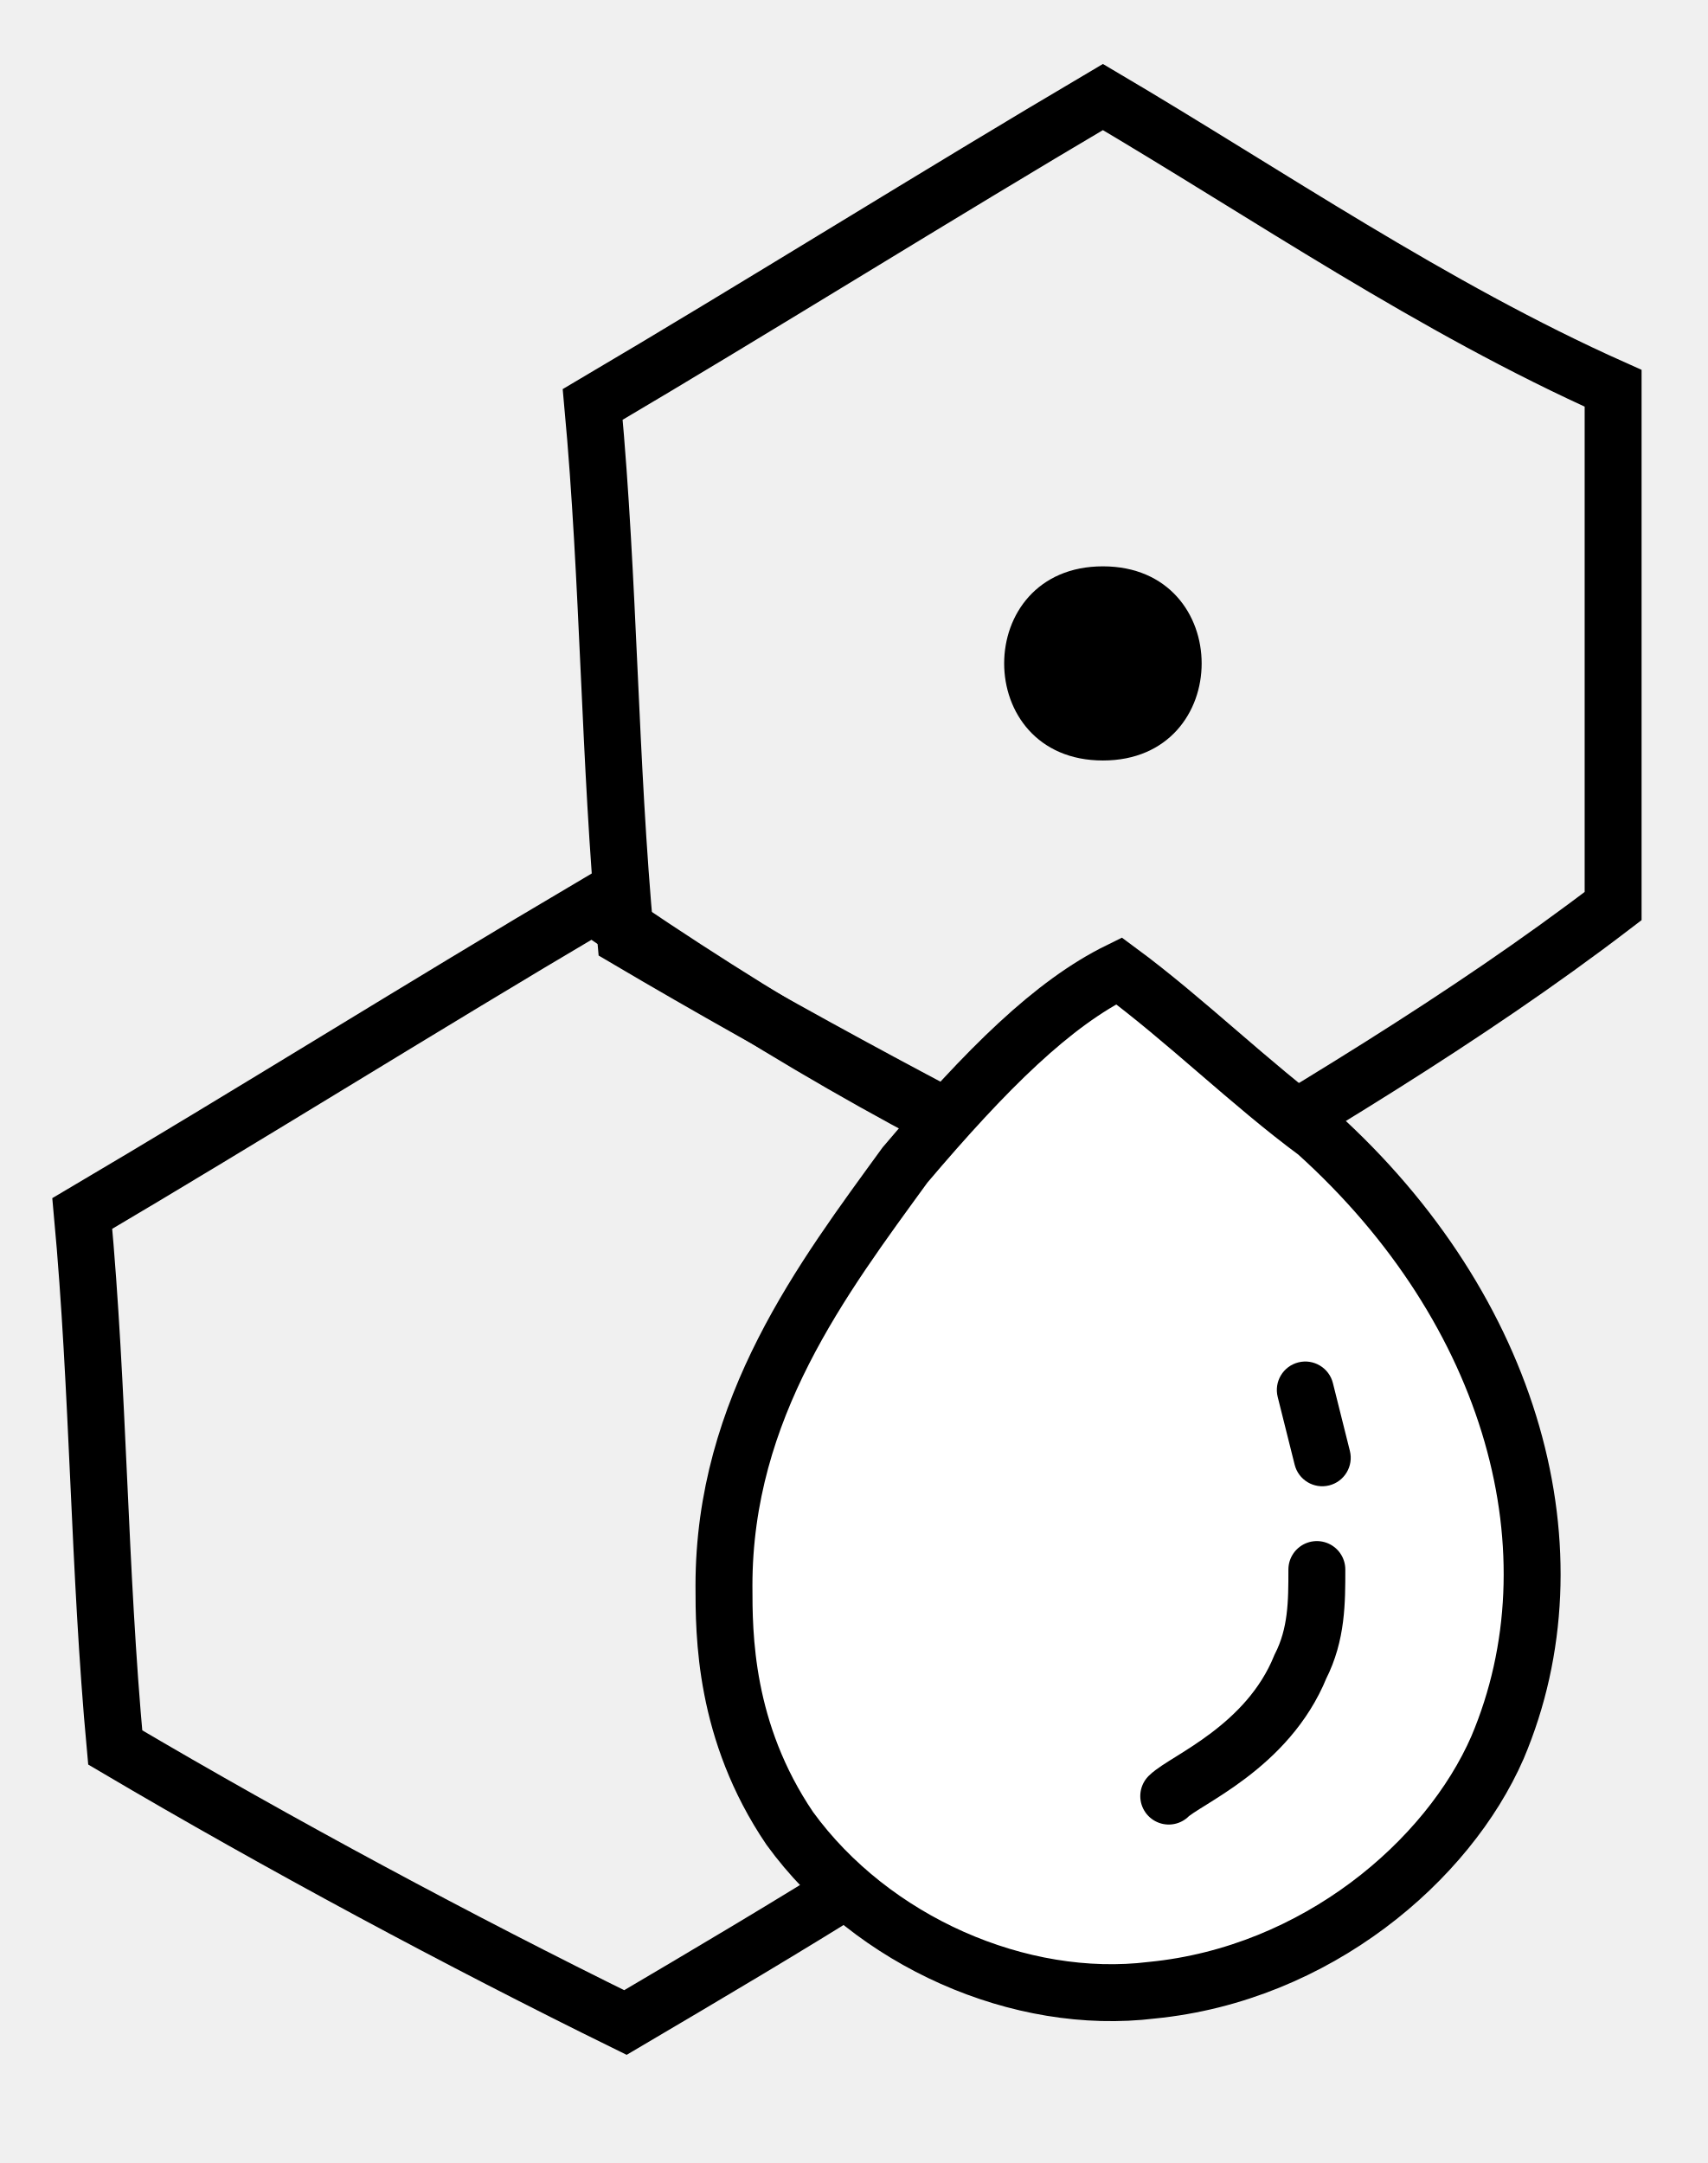
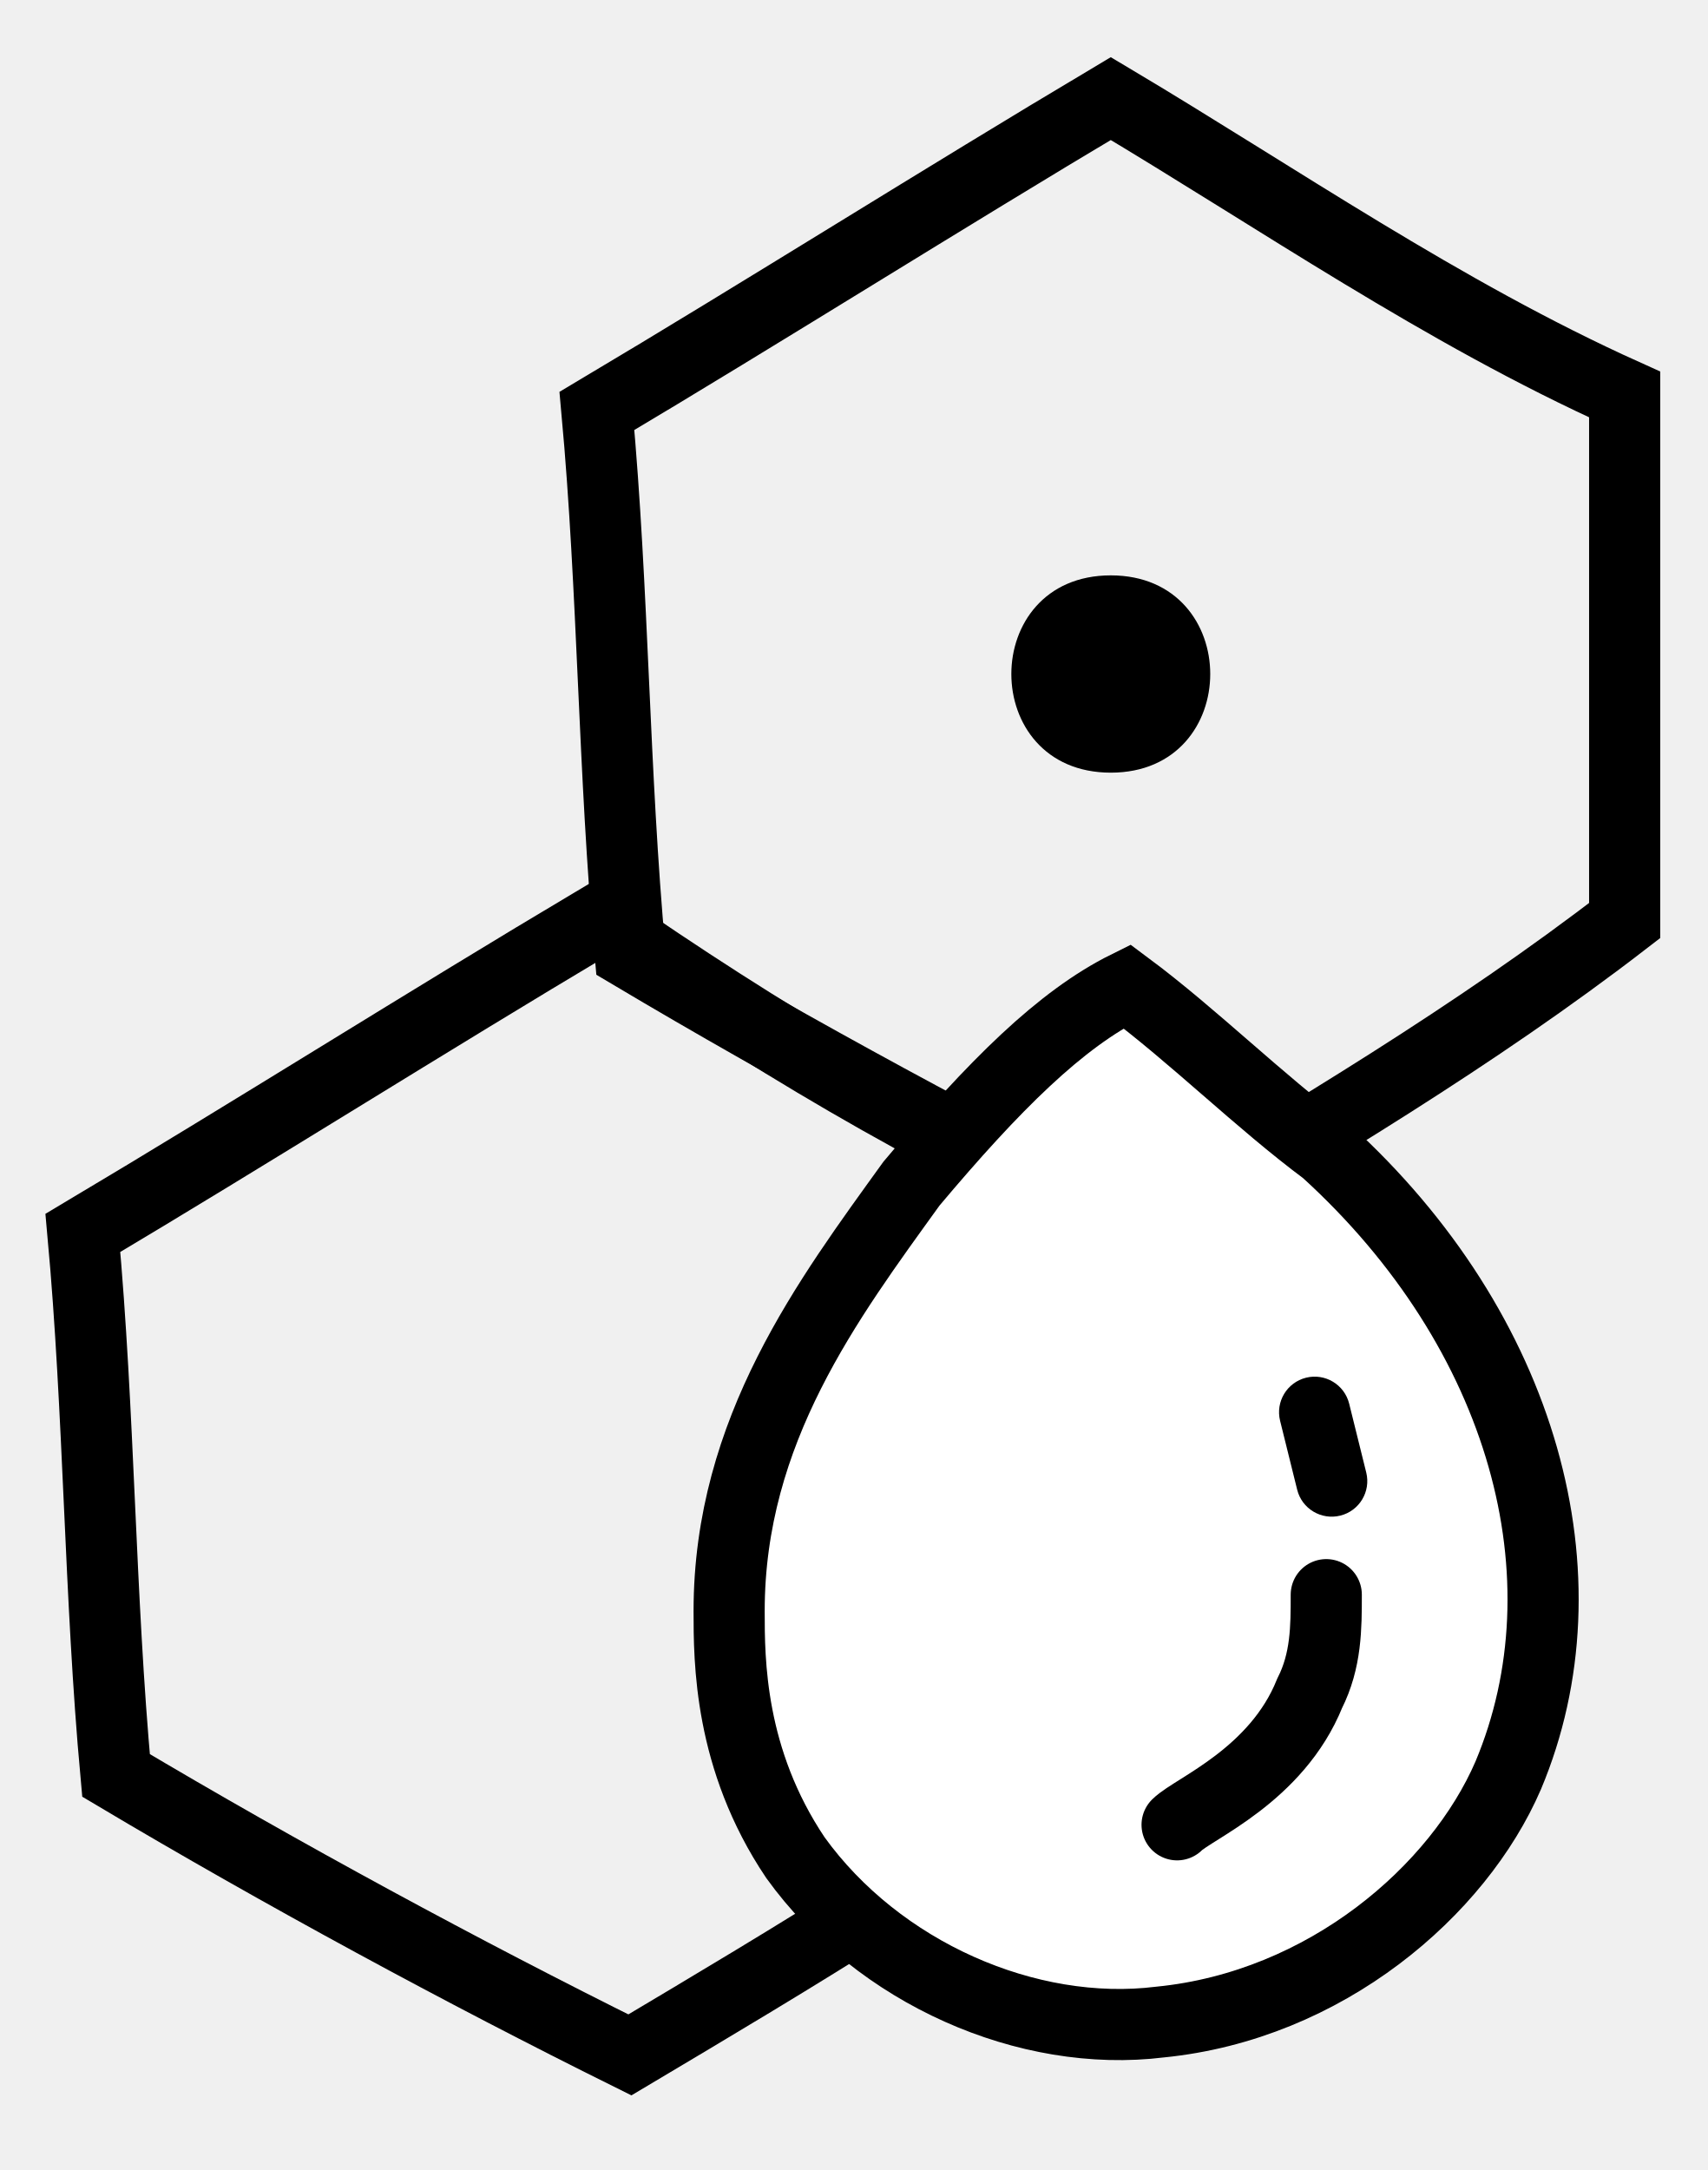
- <svg xmlns="http://www.w3.org/2000/svg" width="60" height="76" viewBox="0 0 60 76" fill="none">
-   <path d="M20.817 31.836C15.034 35.247 8.674 39.227 2.891 42.638C3.469 48.892 3.469 55.146 4.048 61.399C9.83 64.811 16.191 68.222 21.974 71.064C27.756 67.653 33.539 64.242 38.743 60.262C38.743 54.008 38.743 48.323 38.743 42.069C32.382 39.227 26.6 35.816 20.817 31.836Z" stroke="black" stroke-width="2" stroke-miterlimit="10" stroke-linecap="round" />
-   <path d="M38.75 3.409C32.968 6.82 26.607 10.8 20.824 14.211C21.402 20.465 21.402 26.719 21.981 32.973C27.763 36.384 34.124 39.795 39.907 42.638C45.689 39.227 51.472 35.815 56.676 31.836C56.676 25.582 56.676 19.897 56.676 13.643C50.315 10.8 44.533 6.82 38.75 3.409Z" stroke="black" stroke-width="2" stroke-miterlimit="10" stroke-linecap="round" />
-   <path d="M38.75 26.721C43.376 26.721 43.376 19.899 38.75 19.899C34.124 19.899 34.124 26.721 38.75 26.721Z" fill="black" />
-   <path d="M46.253 39.797C53.192 46.051 55.505 54.579 52.614 61.401C50.879 65.381 46.253 69.361 40.471 69.929C35.845 70.498 30.64 68.223 27.749 64.244C25.436 60.833 25.436 57.421 25.436 55.716C25.436 49.462 28.906 44.914 31.797 40.934C34.688 37.523 37.001 35.249 39.314 34.112C41.627 35.817 43.94 38.091 46.253 39.797Z" fill="white" stroke="black" stroke-width="2" stroke-miterlimit="10" stroke-linecap="round" />
-   <path d="M41.063 63.108C41.641 62.539 44.533 61.402 45.689 58.559C46.267 57.422 46.267 56.285 46.267 55.148" fill="white" />
-   <path d="M41.063 63.108C41.641 62.539 44.533 61.402 45.689 58.559C46.267 57.422 46.267 56.285 46.267 55.148" stroke="black" stroke-width="2" stroke-miterlimit="10" stroke-linecap="round" />
-   <path d="M46.831 48.597C46.697 48.061 46.154 47.735 45.619 47.869C45.083 48.003 44.757 48.546 44.891 49.082L46.831 48.597ZM45.487 51.464C45.621 52 46.163 52.326 46.699 52.192C47.235 52.058 47.561 51.515 47.427 50.979L45.487 51.464ZM44.891 49.082L45.487 51.464L47.427 50.979L46.831 48.597L44.891 49.082Z" fill="black" />
+ <svg xmlns="http://www.w3.org/2000/svg" width="48" height="61" viewBox="0 0 48 61" fill="none">
+   <path d="M16.777 25.878C12.117 28.65 6.99 31.885 2.33 34.658C2.796 39.741 2.796 44.824 3.262 49.908C7.922 52.681 13.049 55.453 17.709 57.764C22.369 54.991 27.029 52.218 31.223 48.983C31.223 43.9 31.223 39.279 31.223 34.196C26.097 31.885 21.437 29.112 16.777 25.878Z" stroke="black" stroke-width="2" stroke-miterlimit="10" stroke-linecap="round" />
+   <path d="M31.229 2.771C26.569 5.544 21.443 8.779 16.782 11.552C17.248 16.635 17.248 21.718 17.715 26.802C22.375 29.574 27.501 32.347 32.161 34.657C36.821 31.885 41.481 29.112 45.676 25.877C45.676 20.794 45.676 16.173 45.676 11.089C40.55 8.779 35.889 5.544 31.229 2.771Z" stroke="black" stroke-width="2" stroke-miterlimit="10" stroke-linecap="round" />
+   <path d="M31.229 21.72C34.957 21.72 34.957 16.174 31.229 16.174C27.501 16.174 27.501 21.72 31.229 21.72Z" fill="black" />
+   <path d="M37.276 32.349C42.868 37.432 44.732 44.364 42.402 49.909C41.004 53.144 37.276 56.379 32.616 56.841C28.887 57.303 24.693 55.455 22.363 52.22C20.499 49.447 20.499 46.674 20.499 45.288C20.499 40.205 23.295 36.508 25.625 33.273C27.956 30.5 29.82 28.652 31.684 27.727C33.548 29.114 35.412 30.962 37.276 32.349Z" fill="white" stroke="black" stroke-width="2" stroke-miterlimit="10" stroke-linecap="round" />
+   <path d="M33.093 51.296C33.559 50.834 35.889 49.91 36.821 47.599C37.287 46.675 37.287 45.751 37.287 44.827" fill="white" />
+   <path d="M33.093 51.296C33.559 50.834 35.889 49.91 36.821 47.599C37.287 46.675 37.287 45.751 37.287 44.827" stroke="black" stroke-width="2" stroke-miterlimit="10" stroke-linecap="round" />
+   <path d="M37.931 39.458C37.798 38.922 37.255 38.595 36.719 38.728C36.183 38.861 35.856 39.403 35.989 39.939L37.931 39.458ZM36.469 41.876C36.602 42.412 37.145 42.738 37.681 42.605C38.217 42.473 38.544 41.93 38.411 41.394L36.469 41.876ZM35.989 39.939L36.469 41.876L38.411 41.394L37.931 39.458L35.989 39.939Z" fill="black" />
</svg>
